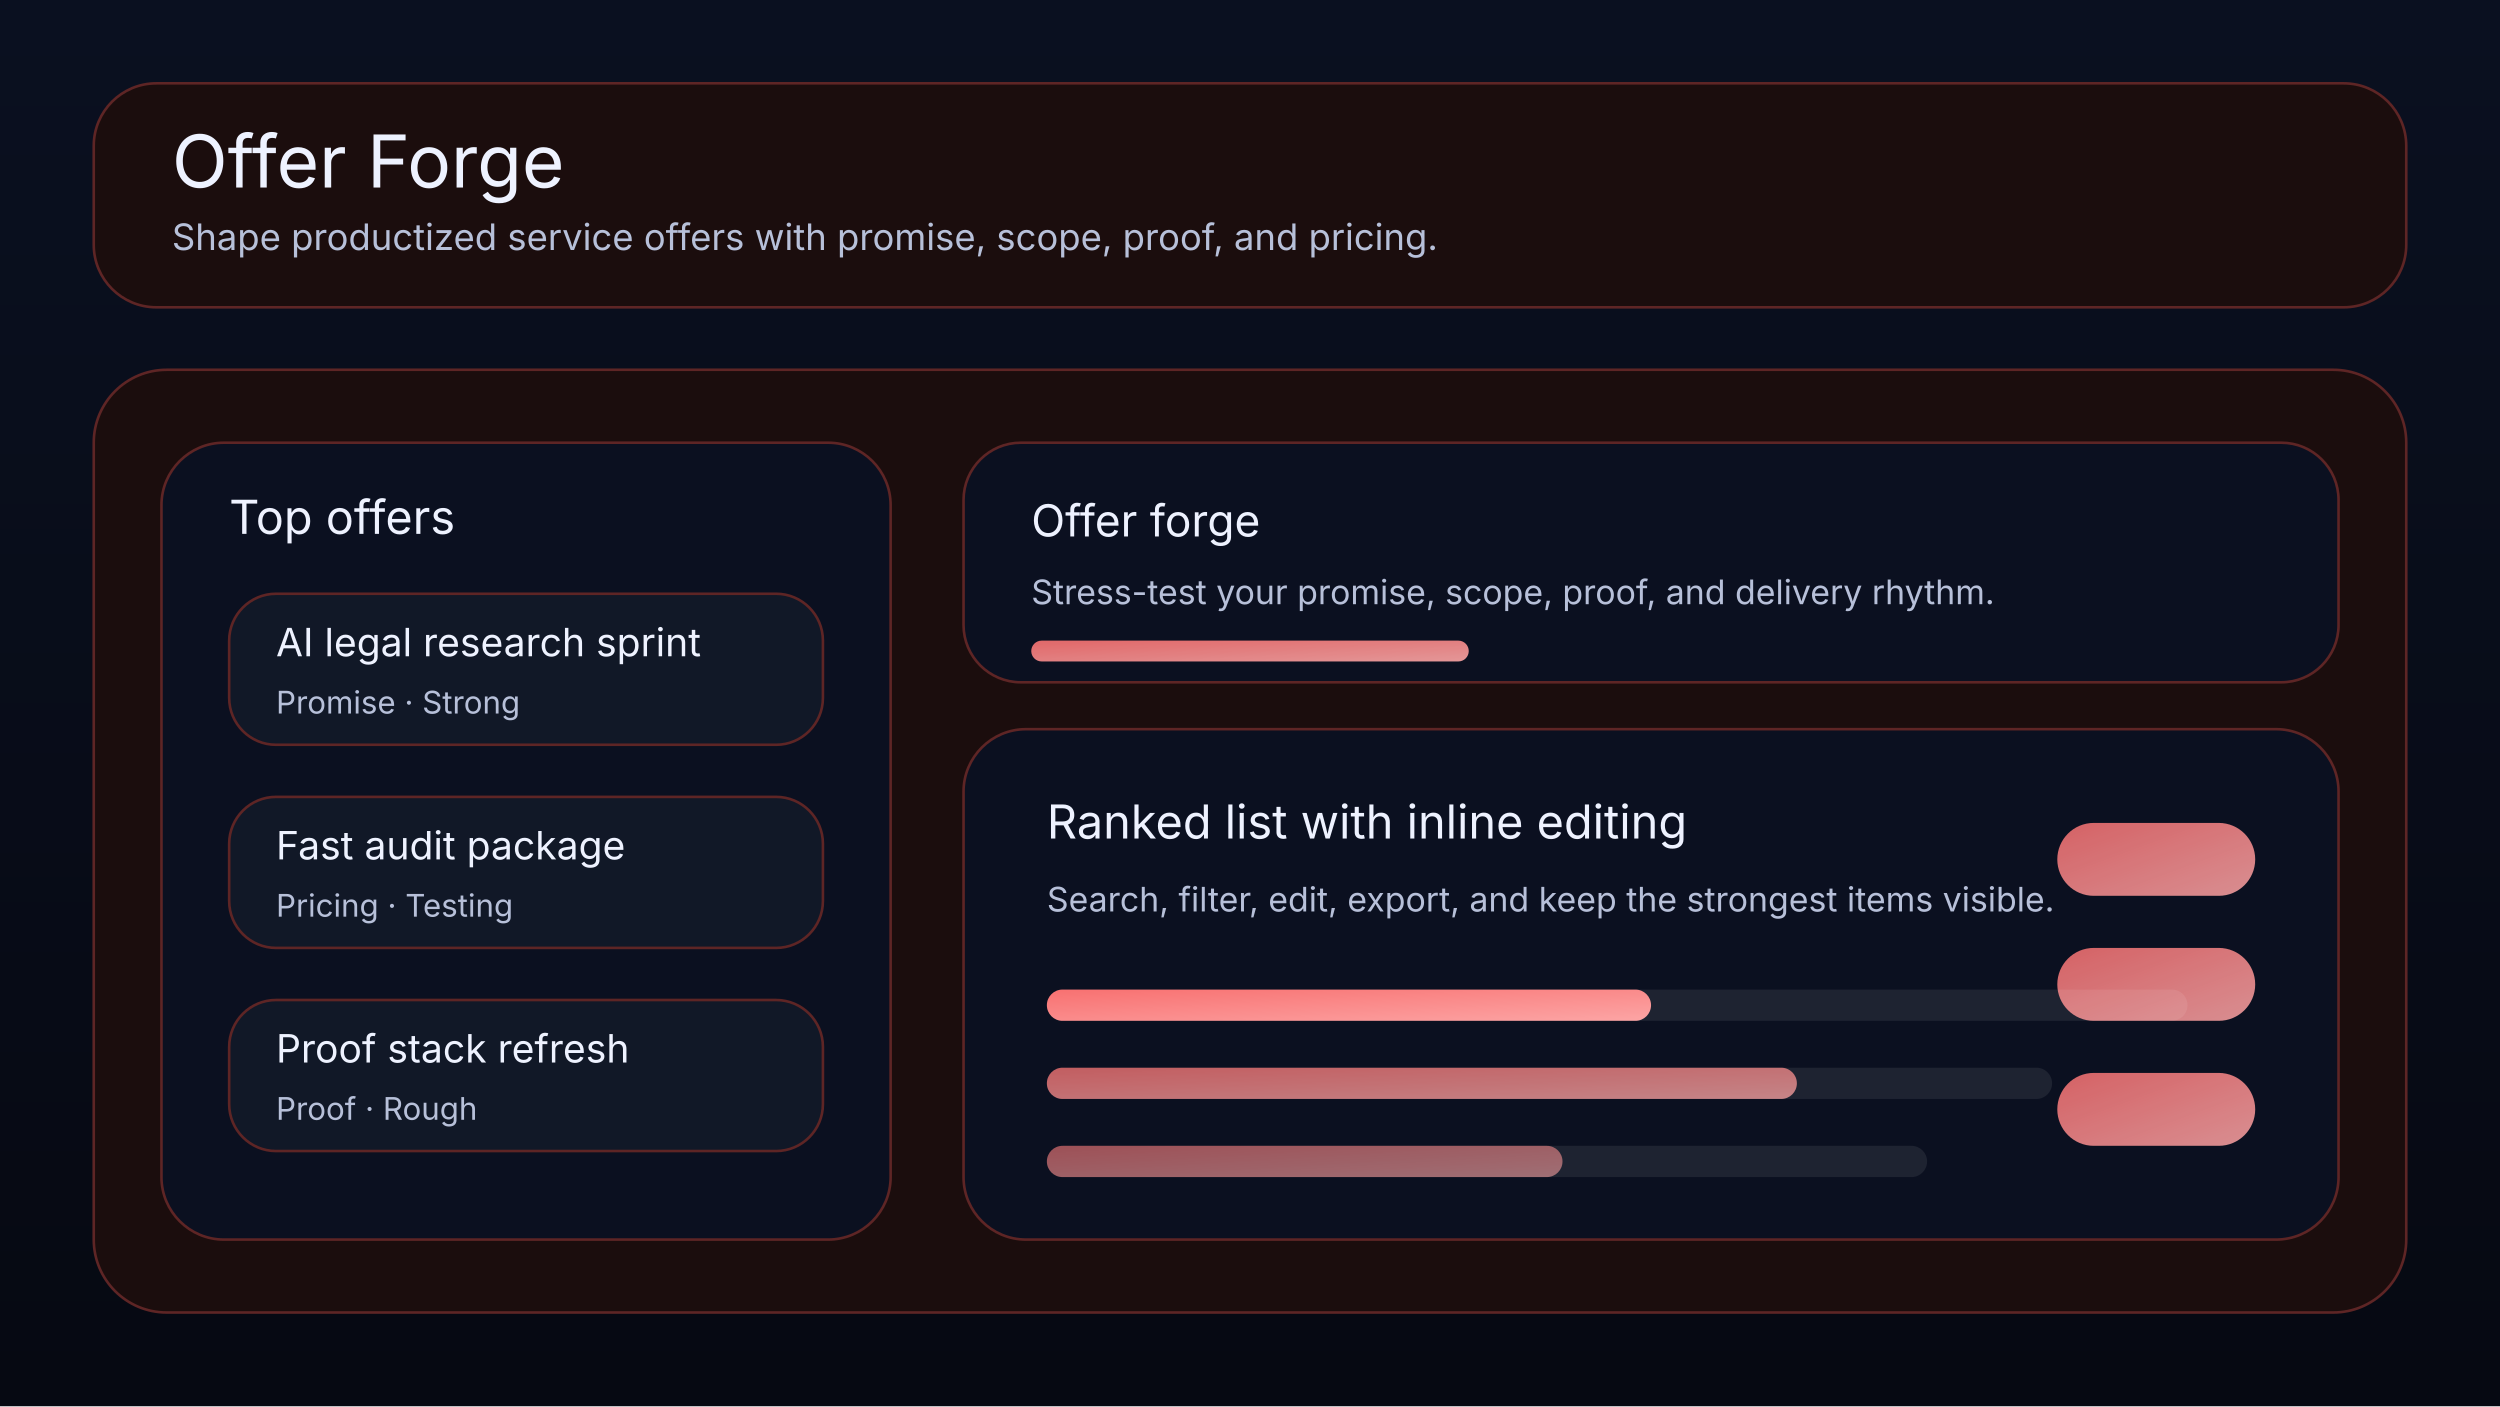
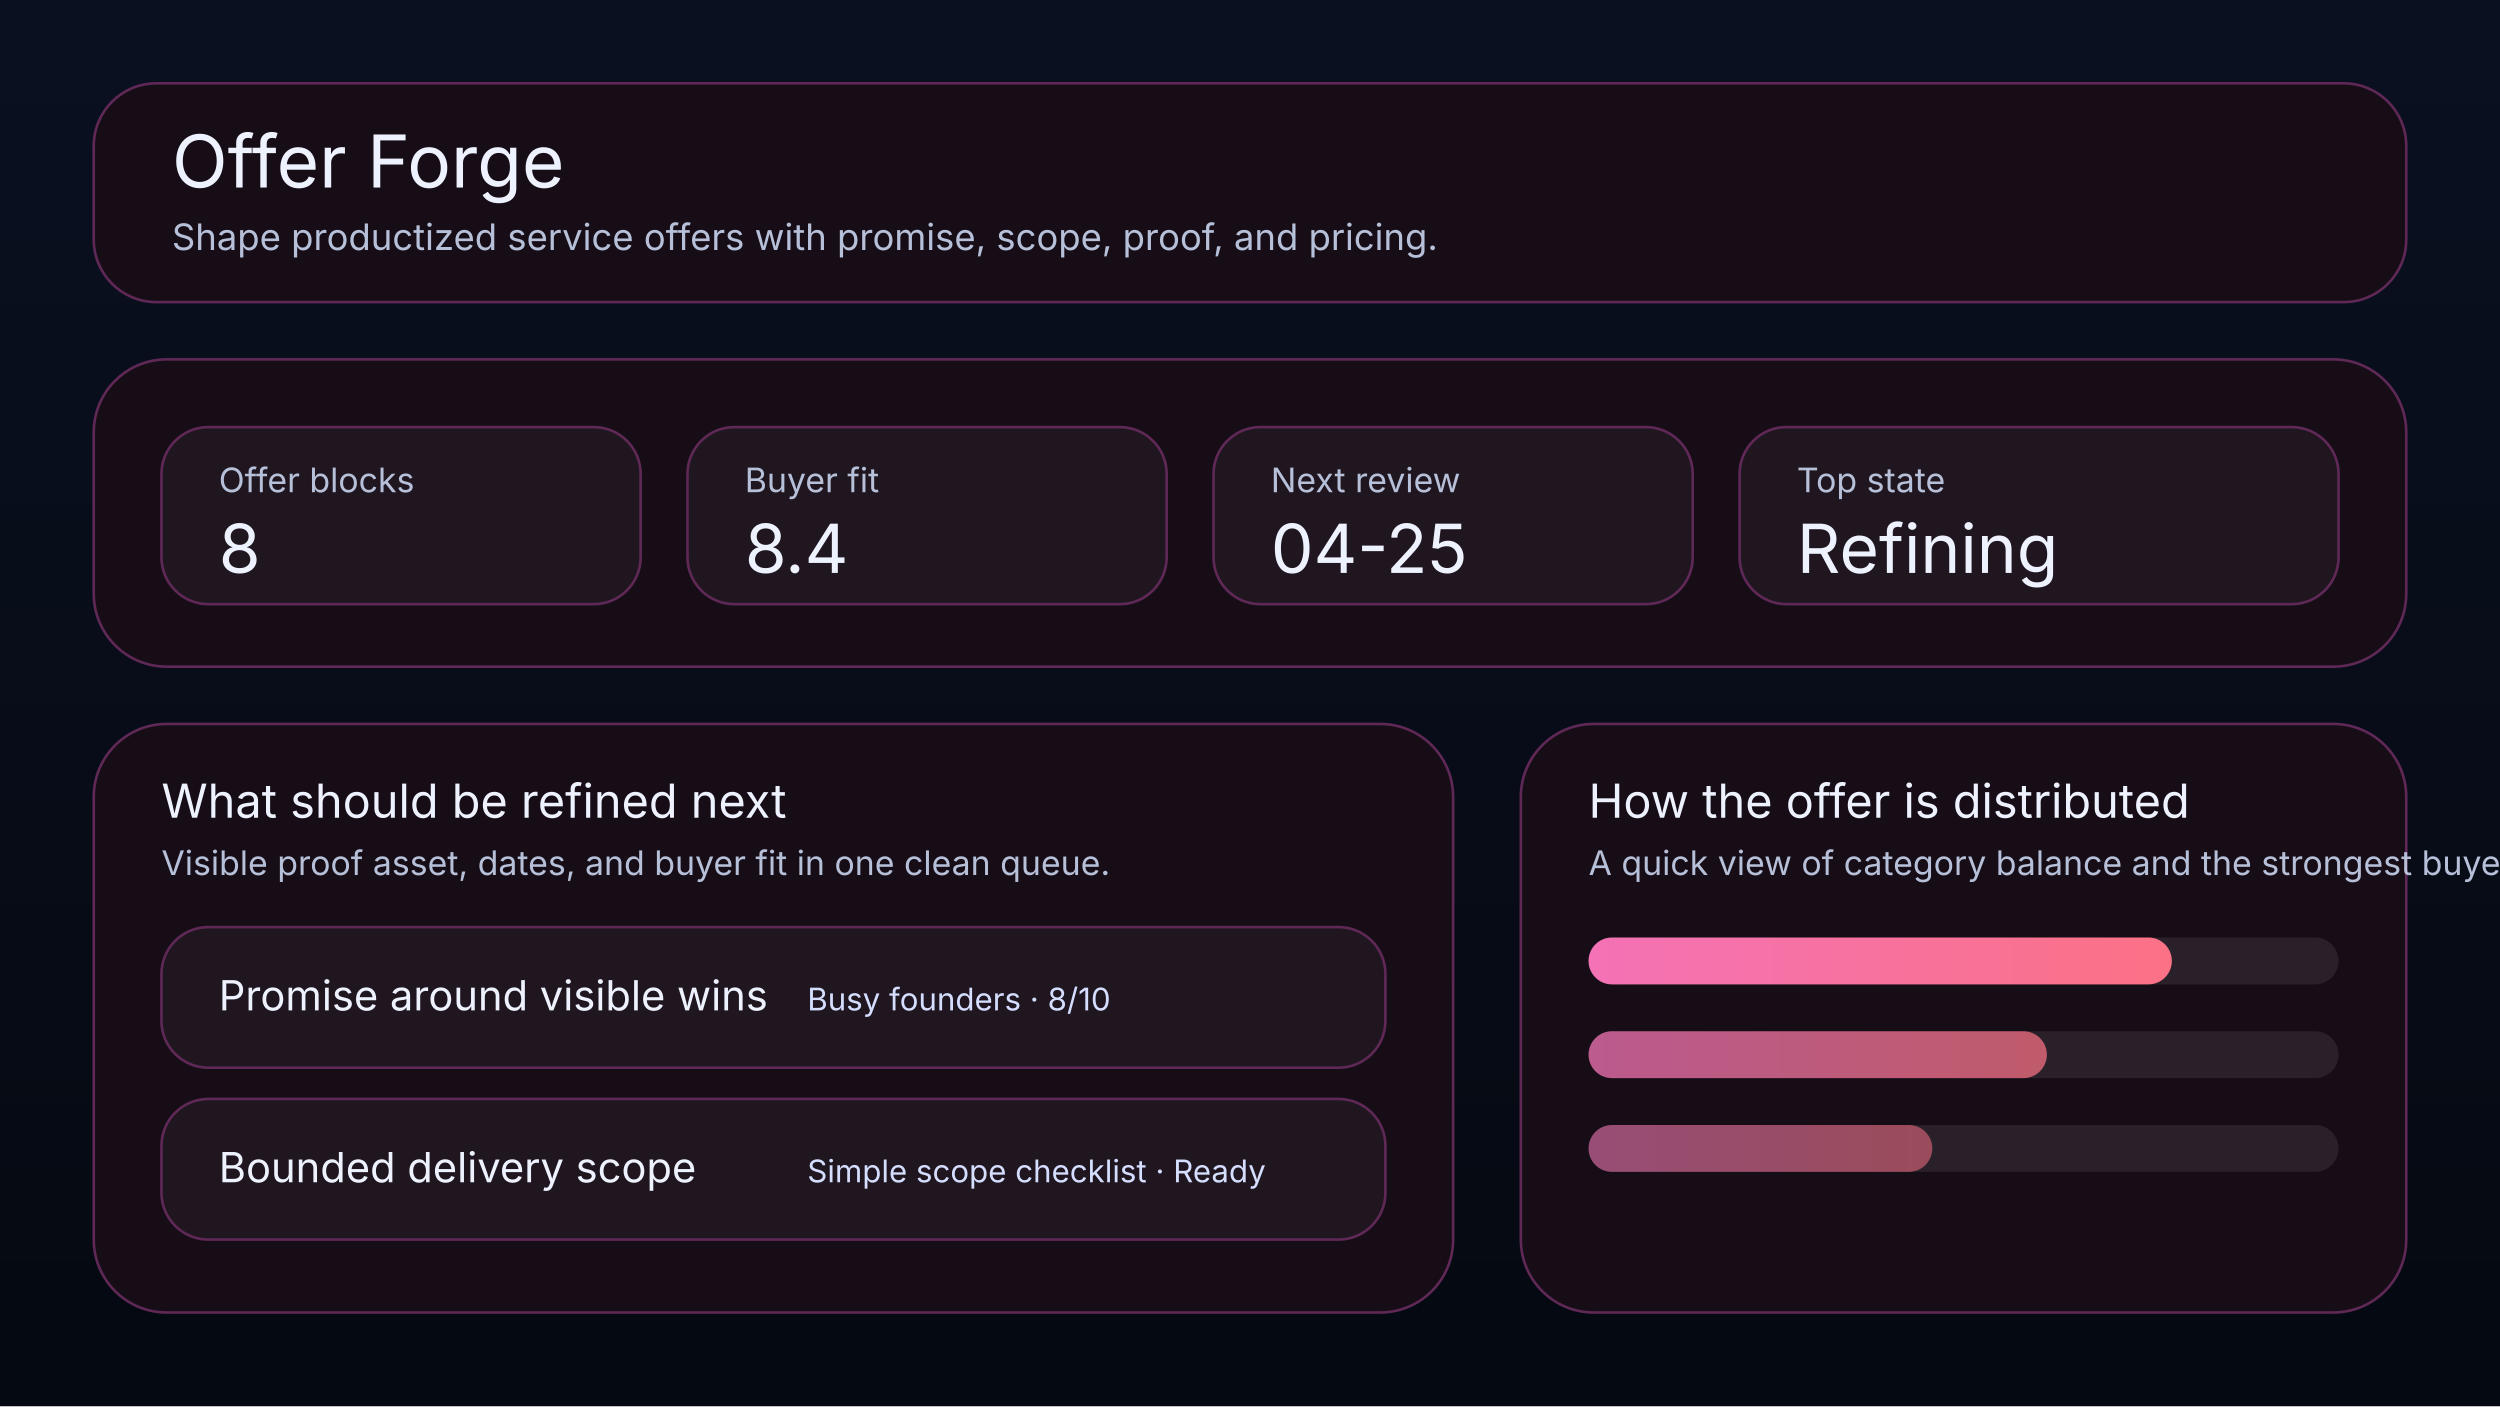
<svg xmlns="http://www.w3.org/2000/svg" viewBox="0 0 960 540" role="img" aria-labelledby="title desc">
  <defs>
    <linearGradient id="bg" x1="0" y1="0" x2="0" y2="1">
      <stop offset="0%" stop-color="#0a1020" />
-       <stop offset="100%" stop-color="#060912" />
+       <stop offset="100%" stop-color="#050911" />
    </linearGradient>
-     <linearGradient id="accent" x1="0" y1="0" x2="1" y2="1">
-       <stop offset="0%" stop-color="#f87171" />
-       <stop offset="100%" stop-color="#fca5a5" />
+     <linearGradient id="accent" x1="0" y1="0" x2="1" y2="0">
+       <stop offset="0%" stop-color="#f472b6" />
+       <stop offset="100%" stop-color="#fb7185" />
    </linearGradient>
  </defs>
  <rect width="960" height="540" fill="url(#bg)" />
-   <rect x="36" y="32" width="888" height="86" rx="24" fill="#1b0d0d" stroke="#5e2525" />
+   <rect x="36" y="32" width="888" height="84" rx="24" fill="#170d17" stroke="#5f2856" />
  <text x="66" y="72" font-family="Inter, Arial, sans-serif" font-size="28" fill="#eef2ff">Offer Forge</text>
  <text x="66" y="96" font-family="Inter, Arial, sans-serif" font-size="14" fill="#b7c0d9">Shape productized service offers with promise, scope, proof, and pricing.</text>
-   <rect x="36" y="142" width="888" height="362" rx="28" fill="#1b0d0d" stroke="#5e2525" />
-   <rect x="62" y="170" width="280" height="306" rx="24" fill="#0b1020" stroke="#5e2525" />
-   <rect x="370" y="170" width="528" height="92" rx="22" fill="#0b1020" stroke="#5e2525" />
-   <text x="88" y="205" font-family="Inter, Arial, sans-serif" font-size="18" fill="#eef2ff">Top offers</text>
-   <text x="396" y="206" font-family="Inter, Arial, sans-serif" font-size="17" fill="#eef2ff">Offer forge</text>
-   <text x="396" y="232" font-family="Inter, Arial, sans-serif" font-size="13" fill="#b7c0d9">Stress-test your promise, scope, proof, and delivery rhythm.</text>
-   <rect x="396" y="246" width="168" height="8" rx="4" fill="url(#accent)" opacity="0.9" />
-   <rect x="370" y="280" width="528" height="196" rx="24" fill="#0b1020" stroke="#5e2525" />
-   <rect x="88" y="228" width="228" height="58" rx="18" fill="#111827" stroke="#5e2525" />
-   <text x="106" y="252" font-family="Inter, Arial, sans-serif" font-size="15" fill="#eef2ff">AI legal research sprint</text>
-   <text x="106" y="274" font-family="Inter, Arial, sans-serif" font-size="12" fill="#b7c0d9">Promise · Strong</text>
-   <rect x="790" y="316" width="76" height="28" rx="14" fill="url(#accent)" opacity="0.85" />
-   <rect x="88" y="306" width="228" height="58" rx="18" fill="#111827" stroke="#5e2525" />
-   <text x="106" y="330" font-family="Inter, Arial, sans-serif" font-size="15" fill="#eef2ff">Fast audit package</text>
-   <text x="106" y="352" font-family="Inter, Arial, sans-serif" font-size="12" fill="#b7c0d9">Pricing · Testing</text>
-   <rect x="790" y="364" width="76" height="28" rx="14" fill="url(#accent)" opacity="0.85" />
-   <rect x="88" y="384" width="228" height="58" rx="18" fill="#111827" stroke="#5e2525" />
-   <text x="106" y="408" font-family="Inter, Arial, sans-serif" font-size="15" fill="#eef2ff">Proof stack refresh</text>
-   <text x="106" y="430" font-family="Inter, Arial, sans-serif" font-size="12" fill="#b7c0d9">Proof · Rough</text>
-   <rect x="790" y="412" width="76" height="28" rx="14" fill="url(#accent)" opacity="0.85" />
-   <text x="402" y="322" font-family="Inter, Arial, sans-serif" font-size="18" fill="#eef2ff">Ranked list with inline editing</text>
-   <text x="402" y="350" font-family="Inter, Arial, sans-serif" font-size="13" fill="#b7c0d9">Search, filter, edit, export, and keep the strongest items visible.</text>
-   <rect x="402" y="380" width="438" height="12" rx="6" fill="rgba(255,255,255,0.08)" />
-   <rect x="402" y="380" width="232" height="12" rx="6" fill="url(#accent)" />
-   <rect x="402" y="410" width="386" height="12" rx="6" fill="rgba(255,255,255,0.08)" />
-   <rect x="402" y="410" width="288" height="12" rx="6" fill="url(#accent)" opacity="0.75" />
-   <rect x="402" y="440" width="338" height="12" rx="6" fill="rgba(255,255,255,0.08)" />
-   <rect x="402" y="440" width="198" height="12" rx="6" fill="url(#accent)" opacity="0.58" />
+   <rect x="36" y="138" width="888" height="118" rx="28" fill="#170d17" stroke="#5f2856" />
+   <rect x="62" y="164" width="184" height="68" rx="18" fill="rgba(255,255,255,0.04)" stroke="#5f2856" />
+   <rect x="264" y="164" width="184" height="68" rx="18" fill="rgba(255,255,255,0.04)" stroke="#5f2856" />
+   <rect x="466" y="164" width="184" height="68" rx="18" fill="rgba(255,255,255,0.04)" stroke="#5f2856" />
+   <rect x="668" y="164" width="230" height="68" rx="18" fill="rgba(255,255,255,0.04)" stroke="#5f2856" />
+   <text x="84" y="189" font-family="Inter, Arial, sans-serif" font-size="13" fill="#b7c0d9">Offer blocks</text>
+   <text x="84" y="220" font-family="Inter, Arial, sans-serif" font-size="26" fill="#eef2ff">8</text>
+   <text x="286" y="189" font-family="Inter, Arial, sans-serif" font-size="13" fill="#b7c0d9">Buyer fit</text>
+   <text x="286" y="220" font-family="Inter, Arial, sans-serif" font-size="26" fill="#eef2ff">8.4</text>
+   <text x="488" y="189" font-family="Inter, Arial, sans-serif" font-size="13" fill="#b7c0d9">Next review</text>
+   <text x="488" y="220" font-family="Inter, Arial, sans-serif" font-size="26" fill="#eef2ff">04-25</text>
+   <text x="690" y="189" font-family="Inter, Arial, sans-serif" font-size="13" fill="#b7c0d9">Top state</text>
+   <text x="690" y="220" font-family="Inter, Arial, sans-serif" font-size="26" fill="#eef2ff">Refining</text>
+   <rect x="36" y="278" width="522" height="226" rx="28" fill="#170d17" stroke="#5f2856" />
+   <text x="62" y="314" font-family="Inter, Arial, sans-serif" font-size="18" fill="#eef2ff">What should be refined next</text>
+   <text x="62" y="336" font-family="Inter, Arial, sans-serif" font-size="13" fill="#b7c0d9">Visible proof asset, dates, and buyer fit in one clean queue.</text>
+   <rect x="62" y="356" width="470" height="54" rx="18" fill="rgba(255,255,255,0.04)" stroke="#5f2856" />
+   <text x="84" y="388" font-family="Inter, Arial, sans-serif" font-size="16" fill="#eef2ff">Promise around visible wins</text>
+   <text x="310" y="388" font-family="Inter, Arial, sans-serif" font-size="12" fill="#d5deff">Busy founders · 8/10</text>
+   <rect x="62" y="422" width="470" height="54" rx="18" fill="rgba(255,255,255,0.04)" stroke="#5f2856" />
+   <text x="84" y="454" font-family="Inter, Arial, sans-serif" font-size="16" fill="#eef2ff">Bounded delivery scope</text>
+   <text x="310" y="454" font-family="Inter, Arial, sans-serif" font-size="12" fill="#d5deff">Simple scope checklist · Ready</text>
+   <rect x="584" y="278" width="340" height="226" rx="28" fill="#170d17" stroke="#5f2856" />
+   <text x="610" y="314" font-family="Inter, Arial, sans-serif" font-size="18" fill="#eef2ff">How the offer is distributed</text>
+   <text x="610" y="336" font-family="Inter, Arial, sans-serif" font-size="13" fill="#b7c0d9">A quick view of category balance and the strongest buyer fit signal.</text>
+   <rect x="610" y="360" width="288" height="18" rx="9" fill="rgba(255,255,255,0.08)" />
+   <rect x="610" y="360" width="224" height="18" rx="9" fill="url(#accent)" />
+   <rect x="610" y="396" width="288" height="18" rx="9" fill="rgba(255,255,255,0.08)" />
+   <rect x="610" y="396" width="176" height="18" rx="9" fill="url(#accent)" opacity="0.72" />
+   <rect x="610" y="432" width="288" height="18" rx="9" fill="rgba(255,255,255,0.08)" />
+   <rect x="610" y="432" width="132" height="18" rx="9" fill="url(#accent)" opacity="0.54" />
</svg>
